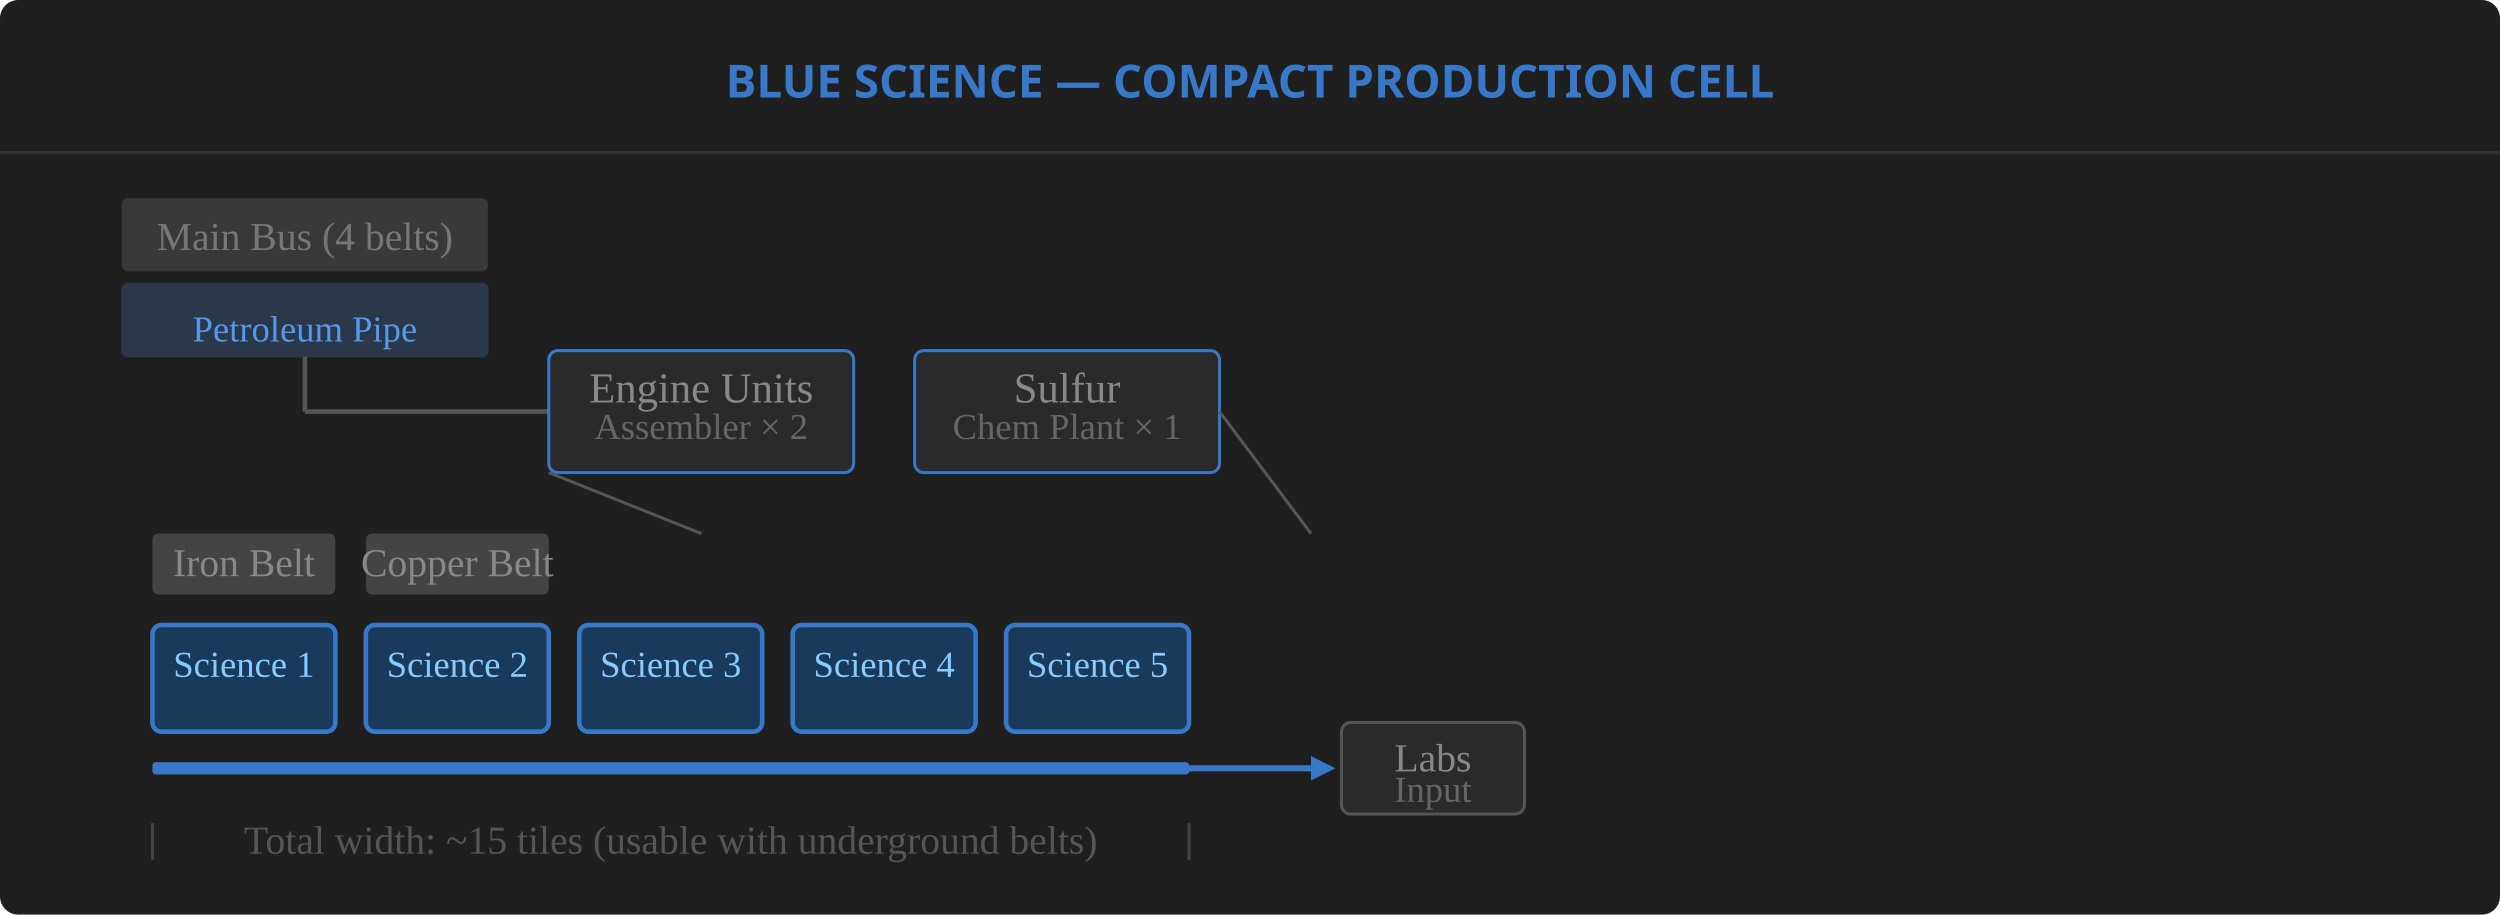
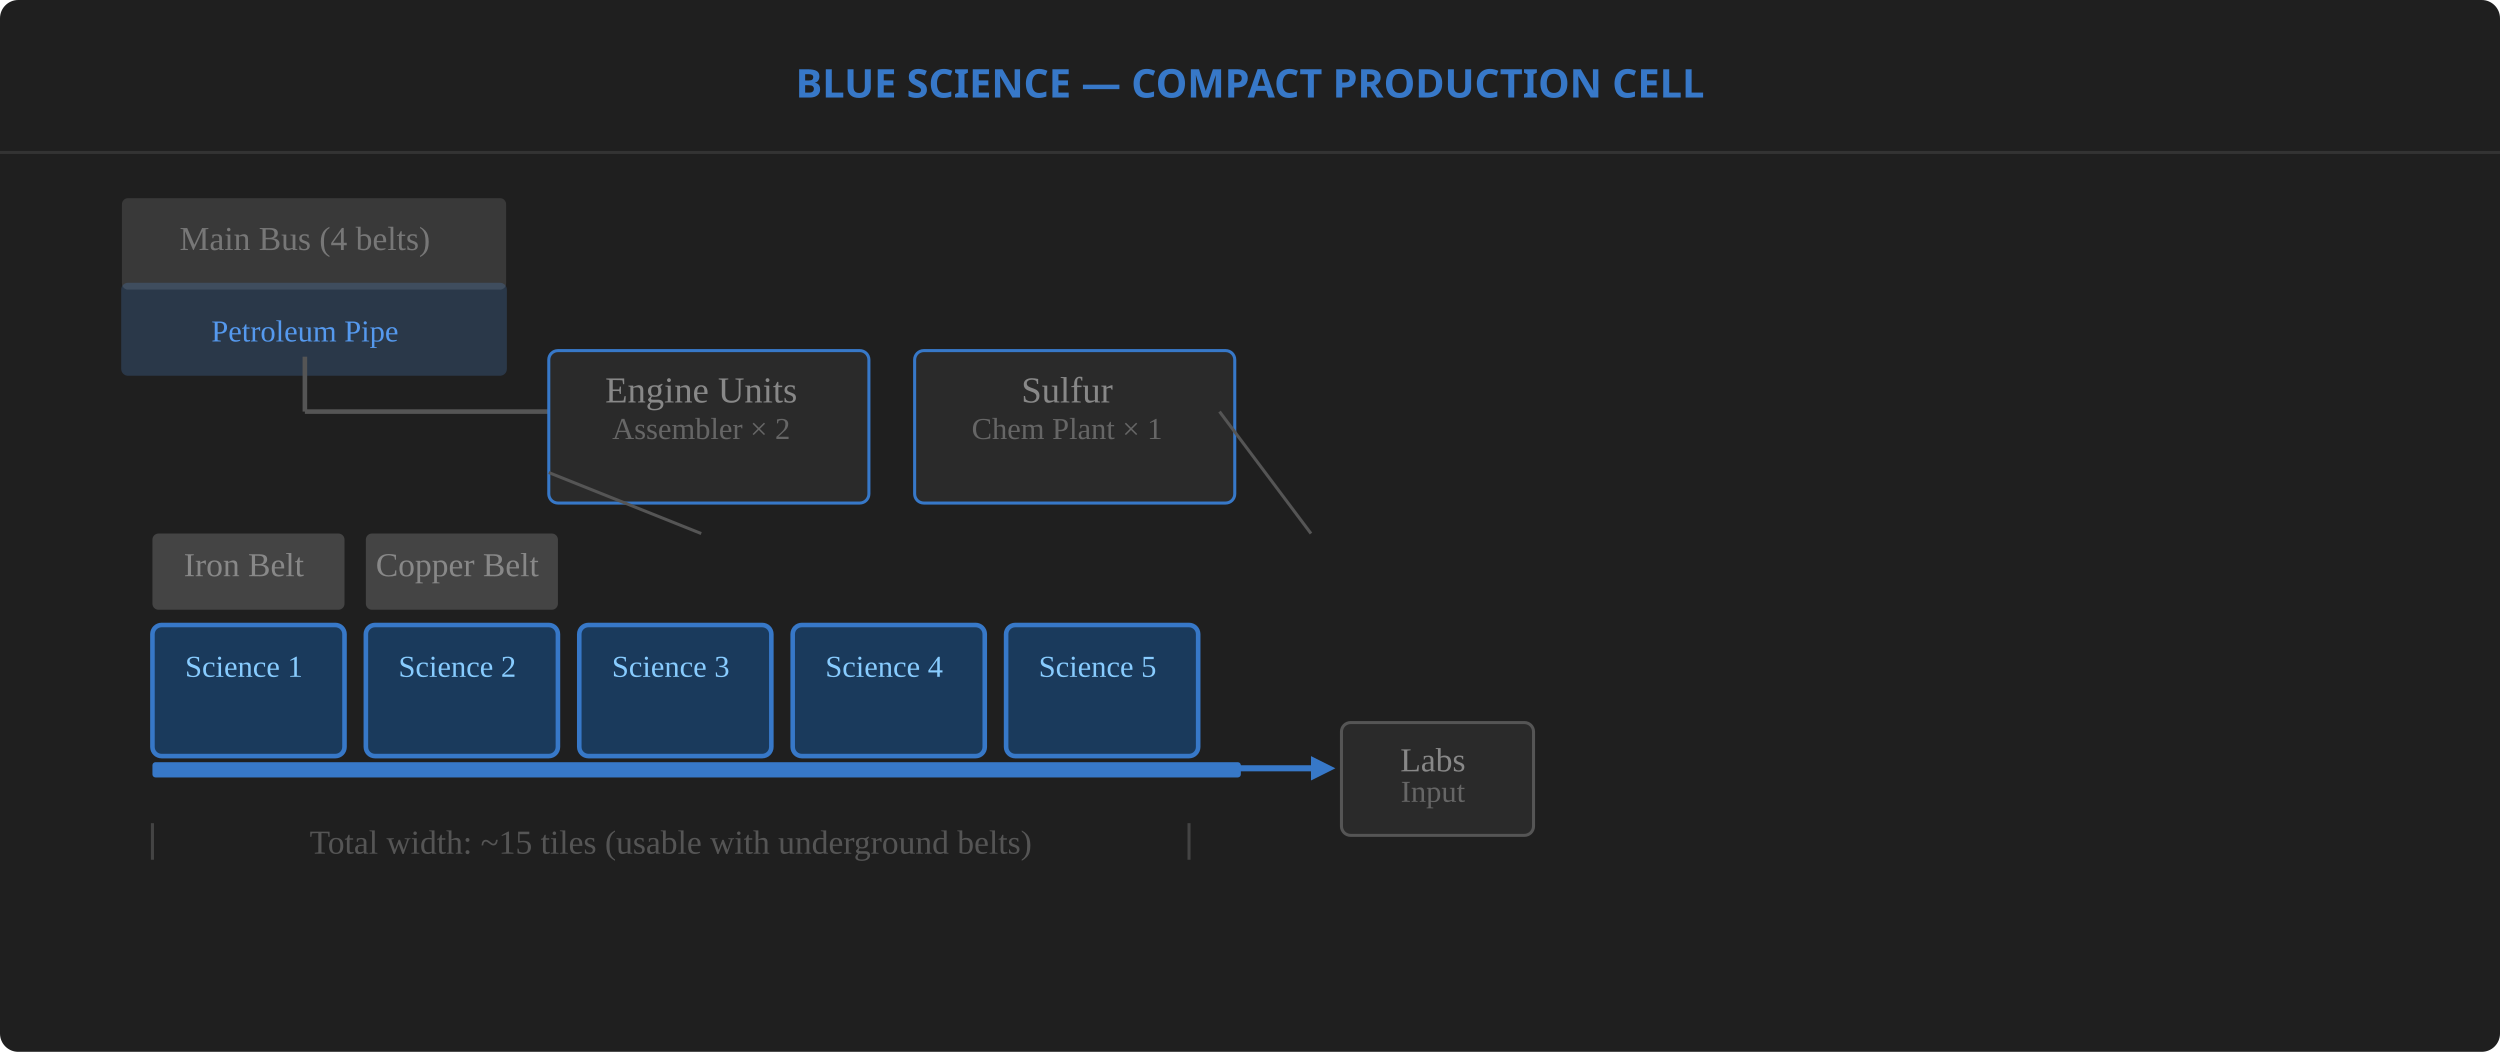
- <svg xmlns="http://www.w3.org/2000/svg" viewBox="0 0 820 300" width="820" height="300">
+ <svg xmlns="http://www.w3.org/2000/svg" viewBox="0 0 820 345" width="820" height="345">
  <defs>
    <filter id="g">
      <feGaussianBlur stdDeviation="2" result="b" />
      <feMerge>
        <feMergeNode in="b" />
        <feMergeNode in="SourceGraphic" />
      </feMerge>
    </filter>
  </defs>
-   <rect width="820" height="300" fill="#1f1f1f" rx="6" />
+   <rect width="820" height="345" fill="#1f1f1f" rx="6" />
  <line x1="0" y1="50" x2="820" y2="50" stroke="#333" />
-   <text x="410" y="32" text-anchor="middle" font-family="Orbitron,sans-serif" font-size="15" font-weight="900" fill="#3778c8">BLUE SCIENCE — COMPACT PRODUCTION CELL</text>
-   <rect x="40" y="65" width="120" height="24" rx="2" fill="#777" opacity="0.3" />
-   <text x="100" y="82" text-anchor="middle" font-size="13" fill="#777">Main Bus (4 belts)</text>
-   <rect x="40" y="93" width="120" height="24" rx="2" fill="#5599ee" opacity="0.2" stroke="#5599ee" stroke-width="0.5" />
-   <text x="100" y="112" text-anchor="middle" font-size="12" fill="#5599ee">Petroleum Pipe</text>
+   <text x="410" y="32" text-anchor="middle" font-family="Orbitron,sans-serif" font-size="13" font-weight="900" fill="#3778c8">BLUE SCIENCE — COMPACT PRODUCTION CELL</text>
+   <rect x="40" y="65" width="126" height="30" rx="2" fill="#777" opacity="0.3" />
+   <text x="100" y="82" text-anchor="middle" font-size="11" fill="#777">Main Bus (4 belts)</text>
+   <rect x="40" y="93" width="126" height="30" rx="2" fill="#5599ee" opacity="0.2" stroke="#5599ee" stroke-width="0.5" />
+   <text x="100" y="112" text-anchor="middle" font-size="10" fill="#5599ee">Petroleum Pipe</text>
  <line x1="100" y1="117" x2="100" y2="135" stroke="#555" stroke-width="1.5" />
  <line x1="100" y1="135" x2="180" y2="135" stroke="#555" stroke-width="1.5" />
-   <rect x="180" y="115" width="100" height="40" rx="3" fill="#2a2a2a" stroke="#3778c8" stroke-width="1" />
-   <text x="230" y="132" text-anchor="middle" font-size="14" fill="#888">Engine Units</text>
-   <text x="230" y="144" text-anchor="middle" font-size="12" fill="#666">Assembler × 2</text>
-   <rect x="300" y="115" width="100" height="40" rx="3" fill="#2a2a2a" stroke="#3778c8" stroke-width="1" />
-   <text x="350" y="132" text-anchor="middle" font-size="14" fill="#888">Sulfur</text>
-   <text x="350" y="144" text-anchor="middle" font-size="12" fill="#666">Chem Plant × 1</text>
+   <rect x="180" y="115" width="105" height="50" rx="3" fill="#2a2a2a" stroke="#3778c8" stroke-width="1" />
+   <text x="230" y="132" text-anchor="middle" font-size="12" fill="#888">Engine Units</text>
+   <text x="230" y="144" text-anchor="middle" font-size="10" fill="#666">Assembler × 2</text>
+   <rect x="300" y="115" width="105" height="50" rx="3" fill="#2a2a2a" stroke="#3778c8" stroke-width="1" />
+   <text x="350" y="132" text-anchor="middle" font-size="12" fill="#888">Sulfur</text>
+   <text x="350" y="144" text-anchor="middle" font-size="10" fill="#666">Chem Plant × 1</text>
  <line x1="180" y1="155" x2="230" y2="175" stroke="#555" stroke-width="1" />
  <line x1="400" y1="135" x2="430" y2="175" stroke="#555" stroke-width="1" />
-   <rect x="50" y="175" width="60" height="20" rx="2" fill="#444" />
-   <text x="80" y="189" text-anchor="middle" font-size="13" fill="#888">Iron Belt</text>
-   <rect x="120" y="175" width="60" height="20" rx="2" fill="#444" />
-   <text x="150" y="189" text-anchor="middle" font-size="13" fill="#888">Copper Belt</text>
-   <rect x="50" y="205" width="60" height="35" rx="3" fill="#1a3a5c" stroke="#3778c8" stroke-width="1.5" />
-   <text x="80" y="222" text-anchor="middle" font-size="12" fill="#88ccff">Science 1</text>
-   <rect x="120" y="205" width="60" height="35" rx="3" fill="#1a3a5c" stroke="#3778c8" stroke-width="1.5" />
-   <text x="150" y="222" text-anchor="middle" font-size="12" fill="#88ccff">Science 2</text>
-   <rect x="190" y="205" width="60" height="35" rx="3" fill="#1a3a5c" stroke="#3778c8" stroke-width="1.5" />
-   <text x="220" y="222" text-anchor="middle" font-size="12" fill="#88ccff">Science 3</text>
-   <rect x="260" y="205" width="60" height="35" rx="3" fill="#1a3a5c" stroke="#3778c8" stroke-width="1.5" />
-   <text x="290" y="222" text-anchor="middle" font-size="12" fill="#88ccff">Science 4</text>
-   <rect x="330" y="205" width="60" height="35" rx="3" fill="#1a3a5c" stroke="#3778c8" stroke-width="1.5" />
-   <text x="360" y="222" text-anchor="middle" font-size="12" fill="#88ccff">Science 5</text>
-   <rect x="50" y="250" width="340" height="4" rx="1" fill="#3778c8" />
+   <rect x="50" y="175" width="63" height="25" rx="2" fill="#444" />
+   <text x="80" y="189" text-anchor="middle" font-size="11" fill="#888">Iron Belt</text>
+   <rect x="120" y="175" width="63" height="25" rx="2" fill="#444" />
+   <text x="150" y="189" text-anchor="middle" font-size="11" fill="#888">Copper Belt</text>
+   <rect x="50" y="205" width="63" height="43" rx="3" fill="#1a3a5c" stroke="#3778c8" stroke-width="1.5" />
+   <text x="80" y="222" text-anchor="middle" font-size="10" fill="#88ccff">Science 1</text>
+   <rect x="120" y="205" width="63" height="43" rx="3" fill="#1a3a5c" stroke="#3778c8" stroke-width="1.5" />
+   <text x="150" y="222" text-anchor="middle" font-size="10" fill="#88ccff">Science 2</text>
+   <rect x="190" y="205" width="63" height="43" rx="3" fill="#1a3a5c" stroke="#3778c8" stroke-width="1.5" />
+   <text x="220" y="222" text-anchor="middle" font-size="10" fill="#88ccff">Science 3</text>
+   <rect x="260" y="205" width="63" height="43" rx="3" fill="#1a3a5c" stroke="#3778c8" stroke-width="1.5" />
+   <text x="290" y="222" text-anchor="middle" font-size="10" fill="#88ccff">Science 4</text>
+   <rect x="330" y="205" width="63" height="43" rx="3" fill="#1a3a5c" stroke="#3778c8" stroke-width="1.5" />
+   <text x="360" y="222" text-anchor="middle" font-size="10" fill="#88ccff">Science 5</text>
+   <rect x="50" y="250" width="357" height="5" rx="1" fill="#3778c8" />
  <line x1="390" y1="252" x2="430" y2="252" stroke="#3778c8" stroke-width="2" />
  <polygon points="430,248 438,252 430,256" fill="#3778c8" />
-   <rect x="440" y="237" width="60" height="30" rx="3" fill="#2a2a2a" stroke="#555" />
-   <text x="470" y="253" text-anchor="middle" font-size="13" fill="#888">Labs</text>
-   <text x="470" y="263" text-anchor="middle" font-size="12" fill="#666">Input</text>
+   <rect x="440" y="237" width="63" height="37" rx="3" fill="#2a2a2a" stroke="#555" />
+   <text x="470" y="253" text-anchor="middle" font-size="11" fill="#888">Labs</text>
+   <text x="470" y="263" text-anchor="middle" font-size="10" fill="#666">Input</text>
  <line x1="50" y1="270" x2="50" y2="282" stroke="#444" stroke-width="1" />
  <line x1="390" y1="270" x2="390" y2="282" stroke="#444" stroke-width="1" />
-   <text x="220" y="280" text-anchor="middle" font-size="13" fill="#555">Total width: ~15 tiles (usable with underground belts)</text>
+   <text x="220" y="280" text-anchor="middle" font-size="11" fill="#555">Total width: ~15 tiles (usable with underground belts)</text>
</svg>
